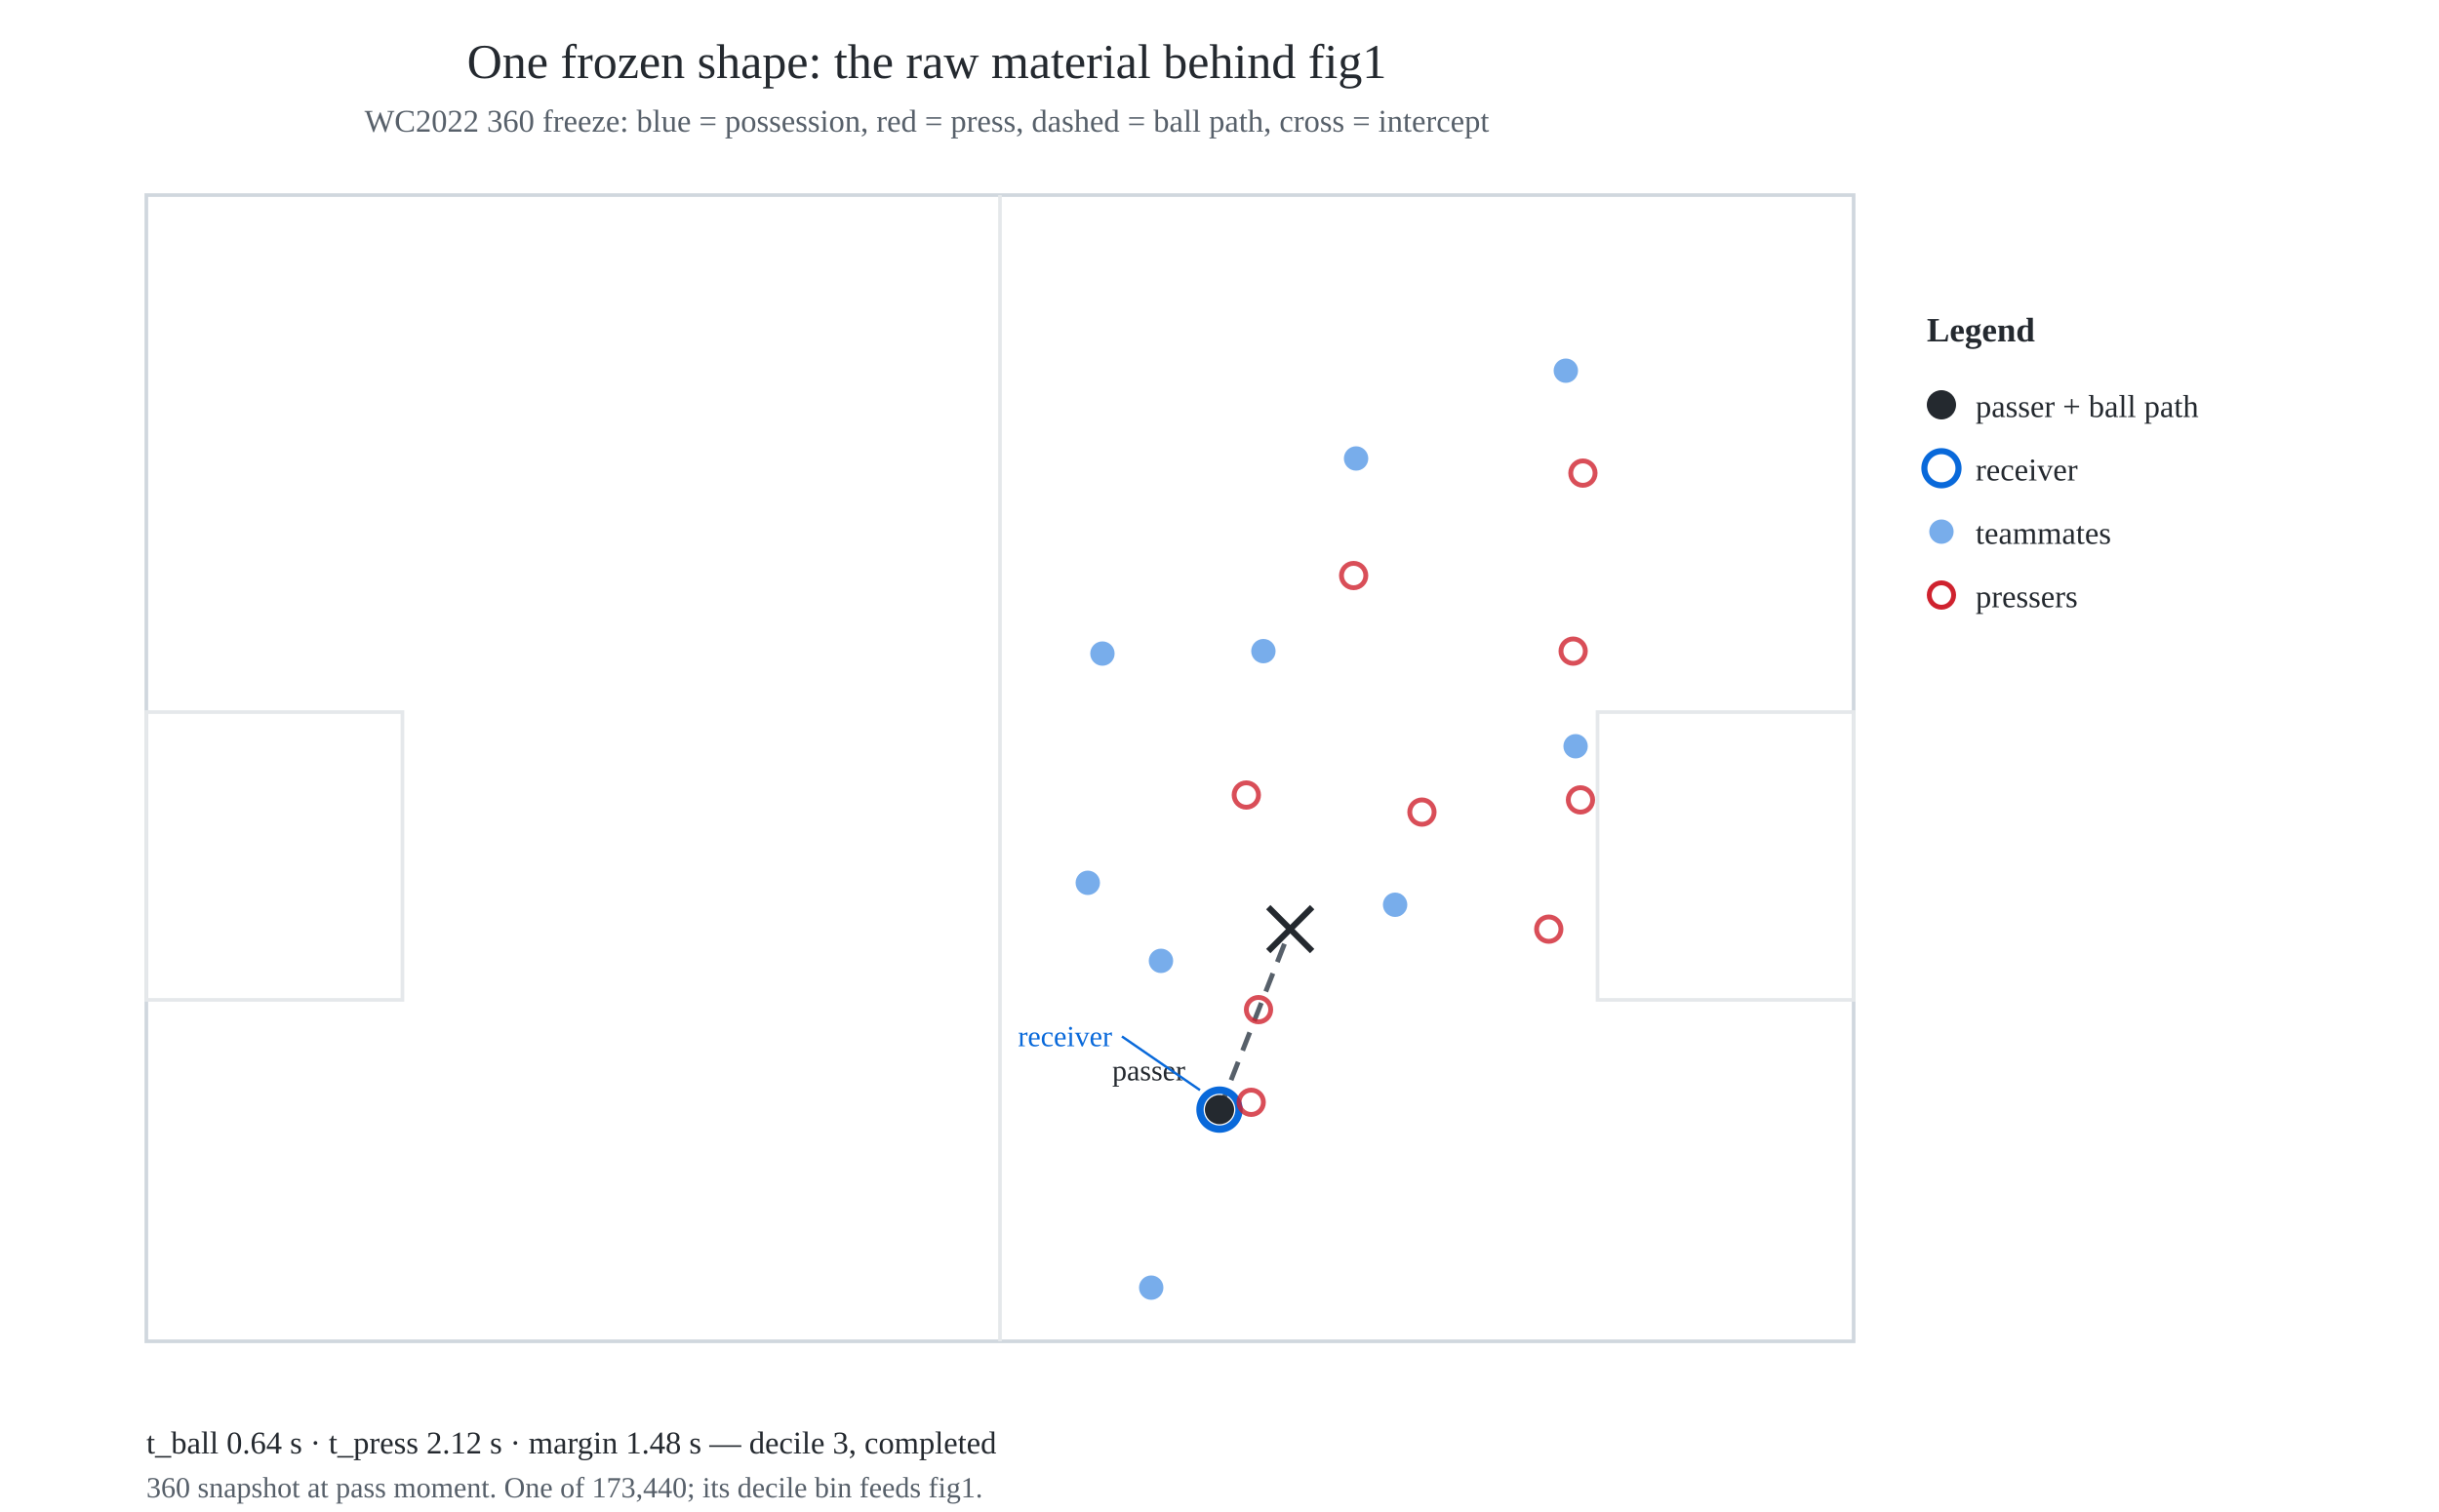
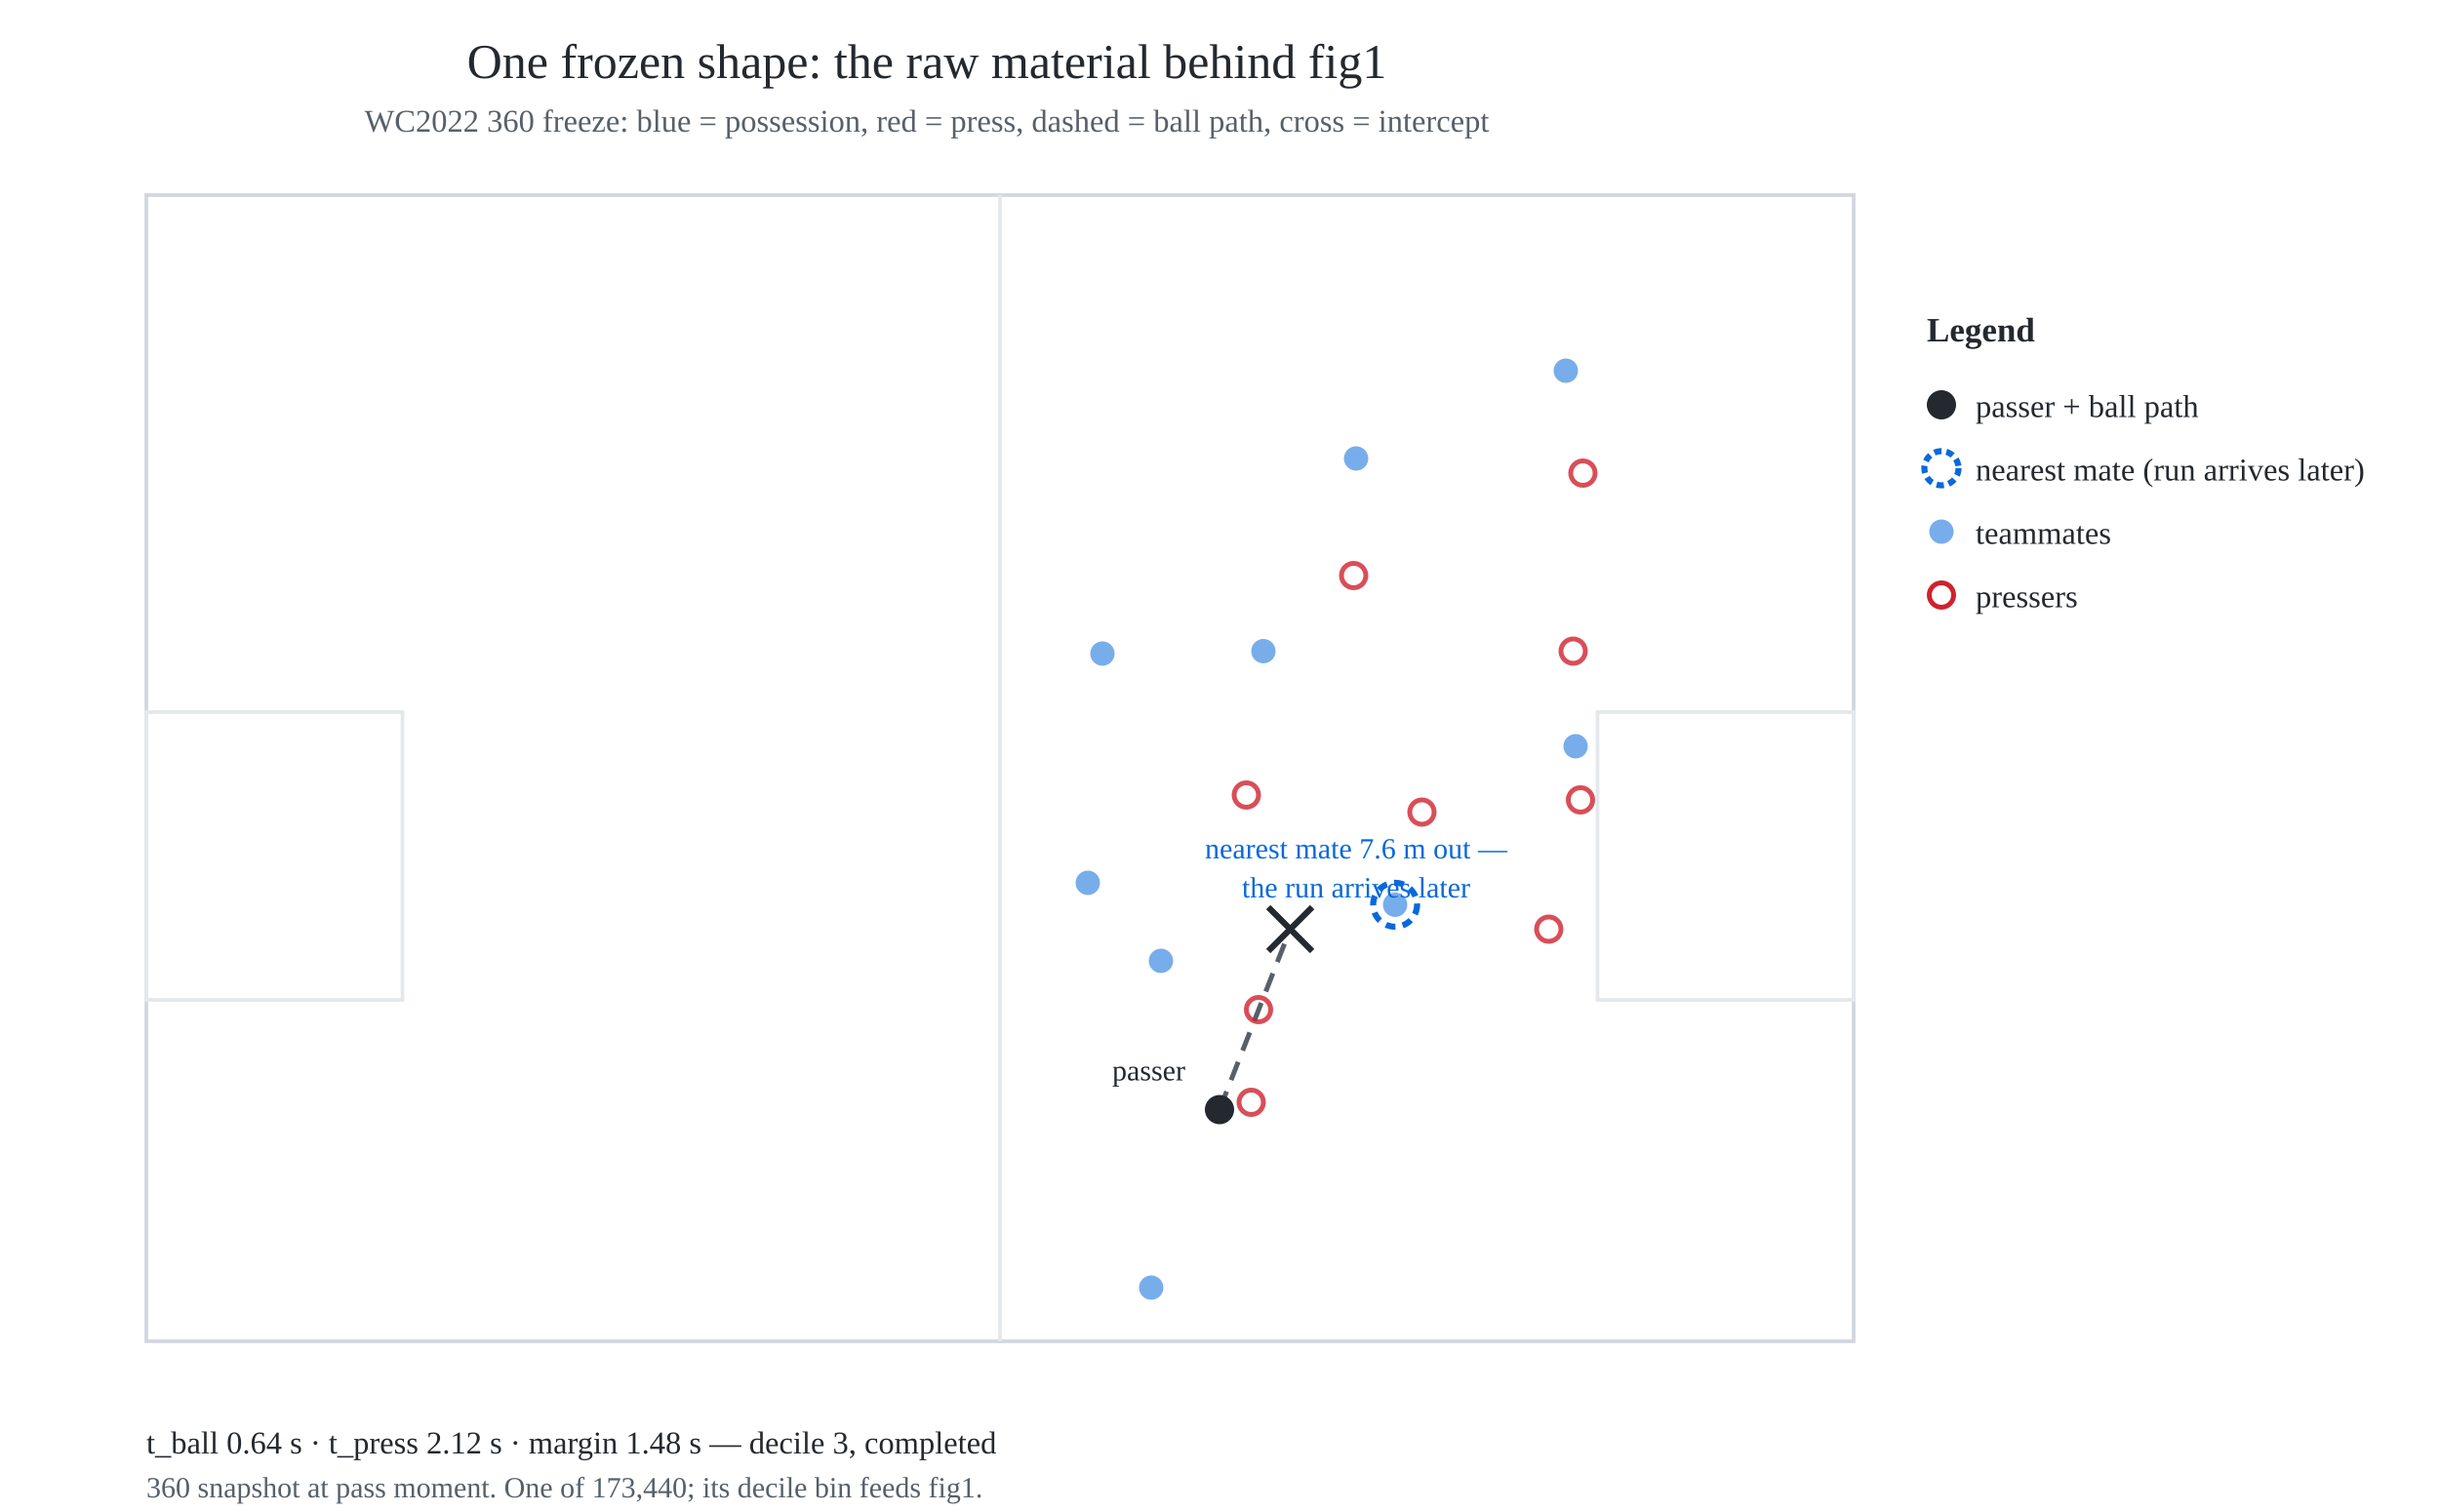
<svg xmlns="http://www.w3.org/2000/svg" viewBox="0 0 1000 620" role="img">
  <rect width="1000" height="620" fill="white" />
  <text x="380" y="32" text-anchor="middle" font-size="20" fill="#24292f">One frozen shape: the raw material behind fig1</text>
  <text x="380" y="54" text-anchor="middle" font-size="13" fill="#57606a">WC2022 360 freeze: blue = possession, red = press, dashed = ball path, cross = intercept</text>
  <rect x="60" y="80" width="700" height="470" fill="none" stroke="#d0d7de" stroke-width="1.5" />
  <line x1="410" y1="80" x2="410" y2="550" stroke="#e5e8eb" stroke-width="1.5" />
  <rect x="60" y="292" width="105" height="118" fill="none" stroke="#e5e8eb" stroke-width="1.5" />
  <rect x="655" y="292" width="105" height="118" fill="none" stroke="#e5e8eb" stroke-width="1.5" />
  <line x1="500" y1="455" x2="529" y2="381" stroke="#57606a" stroke-width="2" stroke-dasharray="8 5" />
  <circle cx="500" cy="455" r="6" fill="#24292f" />
  <text x="486" y="443" font-size="12" text-anchor="end" fill="#24292f">passer</text>
-   <circle cx="500" cy="455" r="8" fill="none" stroke="#0969da" stroke-width="3" />
-   <text x="456" y="429" font-size="12" text-anchor="end" fill="#0969da">receiver</text>
-   <line x1="460" y1="425" x2="492" y2="447" stroke="#0969da" stroke-width="1" />
+   <circle cx="572" cy="371" r="9" fill="none" stroke="#0969da" stroke-width="2.5" stroke-dasharray="4 3" />
+   <text x="556" y="352" font-size="12" text-anchor="middle" fill="#0969da">nearest mate 7.6 m out —</text>
+   <text x="556" y="368" font-size="12" text-anchor="middle" fill="#0969da">the run arrives later</text>
  <g stroke="#24292f" stroke-width="2.5">
    <line x1="520" y1="372" x2="538" y2="390" />
    <line x1="538" y1="372" x2="520" y2="390" />
  </g>
  <circle cx="446" cy="362" r="5" fill="#0969da" opacity="0.55" />
  <circle cx="452" cy="268" r="5" fill="#0969da" opacity="0.55" />
  <circle cx="472" cy="528" r="5" fill="#0969da" opacity="0.55" />
  <circle cx="476" cy="394" r="5" fill="#0969da" opacity="0.55" />
  <circle cx="511" cy="326" r="5" fill="none" stroke="#cf222e" stroke-width="2" opacity="0.8" />
  <circle cx="513" cy="452" r="5" fill="none" stroke="#cf222e" stroke-width="2" opacity="0.8" />
  <circle cx="516" cy="414" r="5" fill="none" stroke="#cf222e" stroke-width="2" opacity="0.8" />
  <circle cx="518" cy="267" r="5" fill="#0969da" opacity="0.55" />
  <circle cx="555" cy="236" r="5" fill="none" stroke="#cf222e" stroke-width="2" opacity="0.8" />
  <circle cx="556" cy="188" r="5" fill="#0969da" opacity="0.55" />
  <circle cx="572" cy="371" r="5" fill="#0969da" opacity="0.55" />
  <circle cx="583" cy="333" r="5" fill="none" stroke="#cf222e" stroke-width="2" opacity="0.8" />
  <circle cx="635" cy="381" r="5" fill="none" stroke="#cf222e" stroke-width="2" opacity="0.8" />
  <circle cx="642" cy="152" r="5" fill="#0969da" opacity="0.55" />
  <circle cx="645" cy="267" r="5" fill="none" stroke="#cf222e" stroke-width="2" opacity="0.8" />
  <circle cx="646" cy="306" r="5" fill="#0969da" opacity="0.55" />
  <circle cx="648" cy="328" r="5" fill="none" stroke="#cf222e" stroke-width="2" opacity="0.8" />
  <circle cx="649" cy="194" r="5" fill="none" stroke="#cf222e" stroke-width="2" opacity="0.8" />
  <text x="60" y="596" font-size="13" fill="#24292f">t_ball 0.64 s · t_press 2.12 s · margin 1.48 s — decile 3, completed</text>
  <text x="60" y="614" font-size="12" fill="#57606a">360 snapshot at pass moment. One of 173,440; its decile bin feeds fig1.</text>
  <text x="790" y="140" font-size="14" font-weight="bold" fill="#24292f">Legend</text>
  <circle cx="796" cy="166" r="6" fill="#24292f" />
  <text x="810" y="171" font-size="13" fill="#24292f">passer + ball path</text>
-   <circle cx="796" cy="192" r="7" fill="none" stroke="#0969da" stroke-width="2.5" />
-   <text x="810" y="197" font-size="13" fill="#24292f">receiver</text>
+   <circle cx="796" cy="192" r="7" fill="none" stroke="#0969da" stroke-width="2.5" stroke-dasharray="3 2" />
+   <text x="810" y="197" font-size="13" fill="#24292f">nearest mate (run arrives later)</text>
  <circle cx="796" cy="218" r="5" fill="#0969da" opacity="0.55" />
  <text x="810" y="223" font-size="13" fill="#24292f">teammates</text>
  <circle cx="796" cy="244" r="5" fill="none" stroke="#cf222e" stroke-width="2" />
  <text x="810" y="249" font-size="13" fill="#24292f">pressers</text>
</svg>
